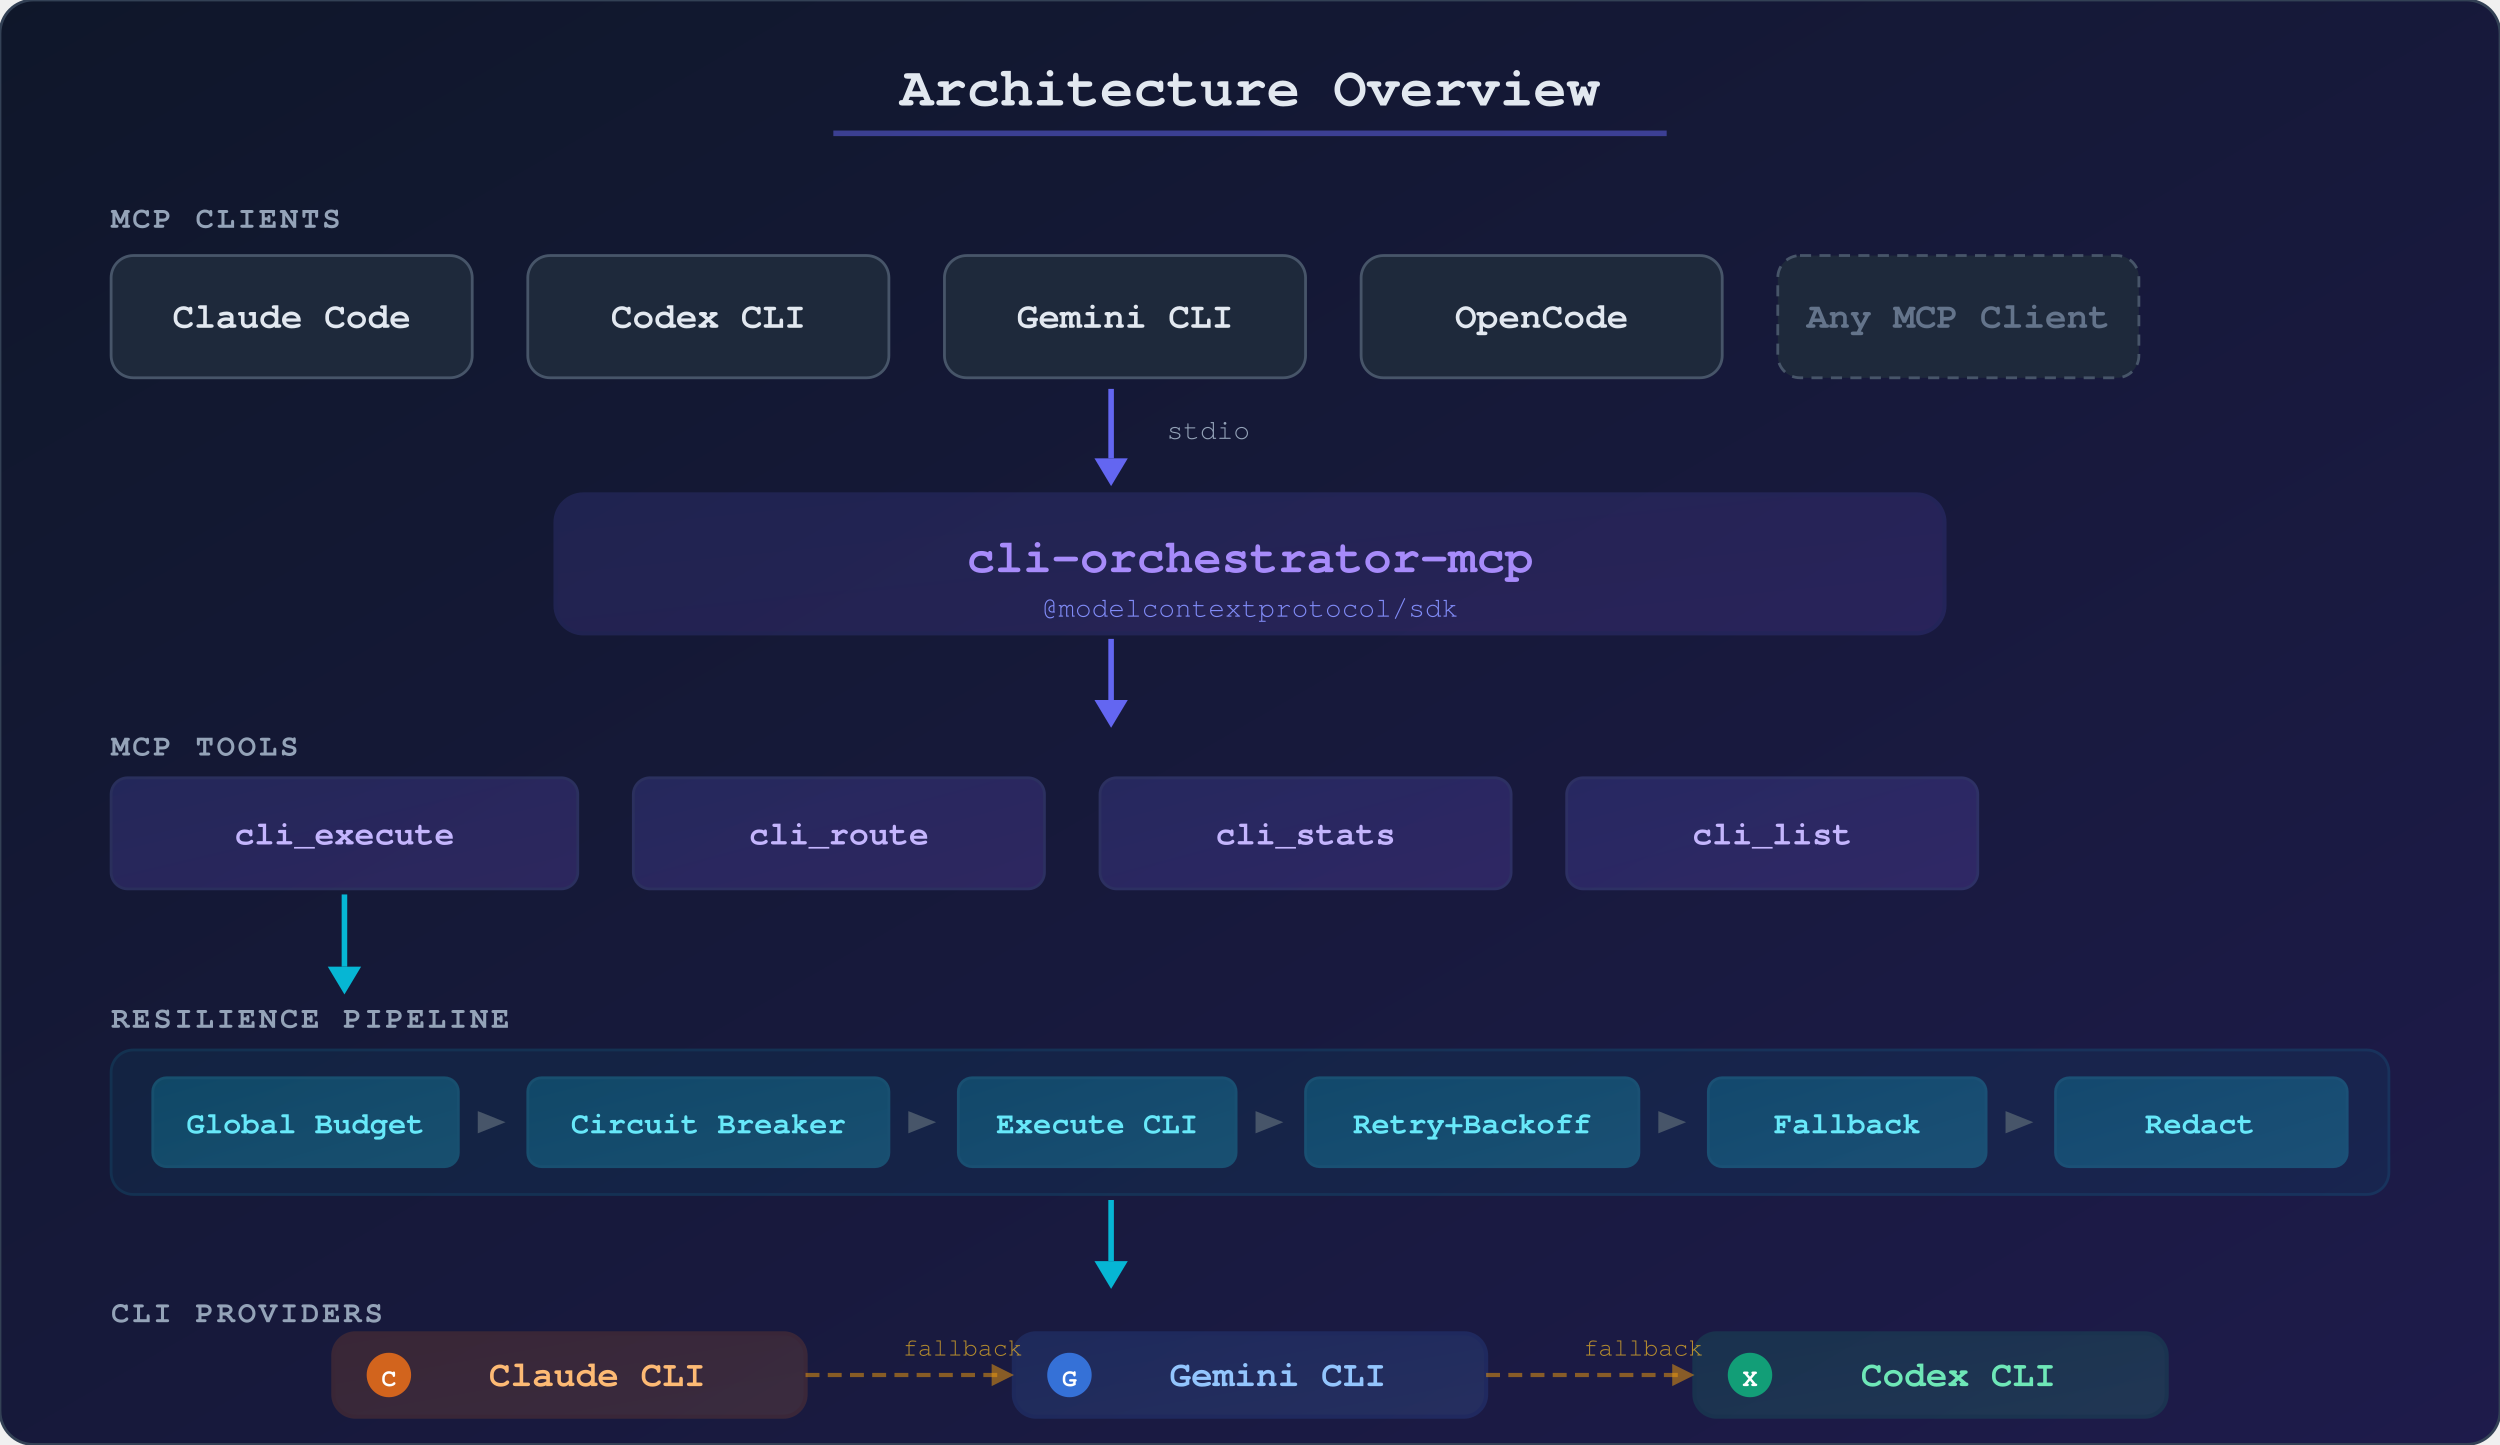
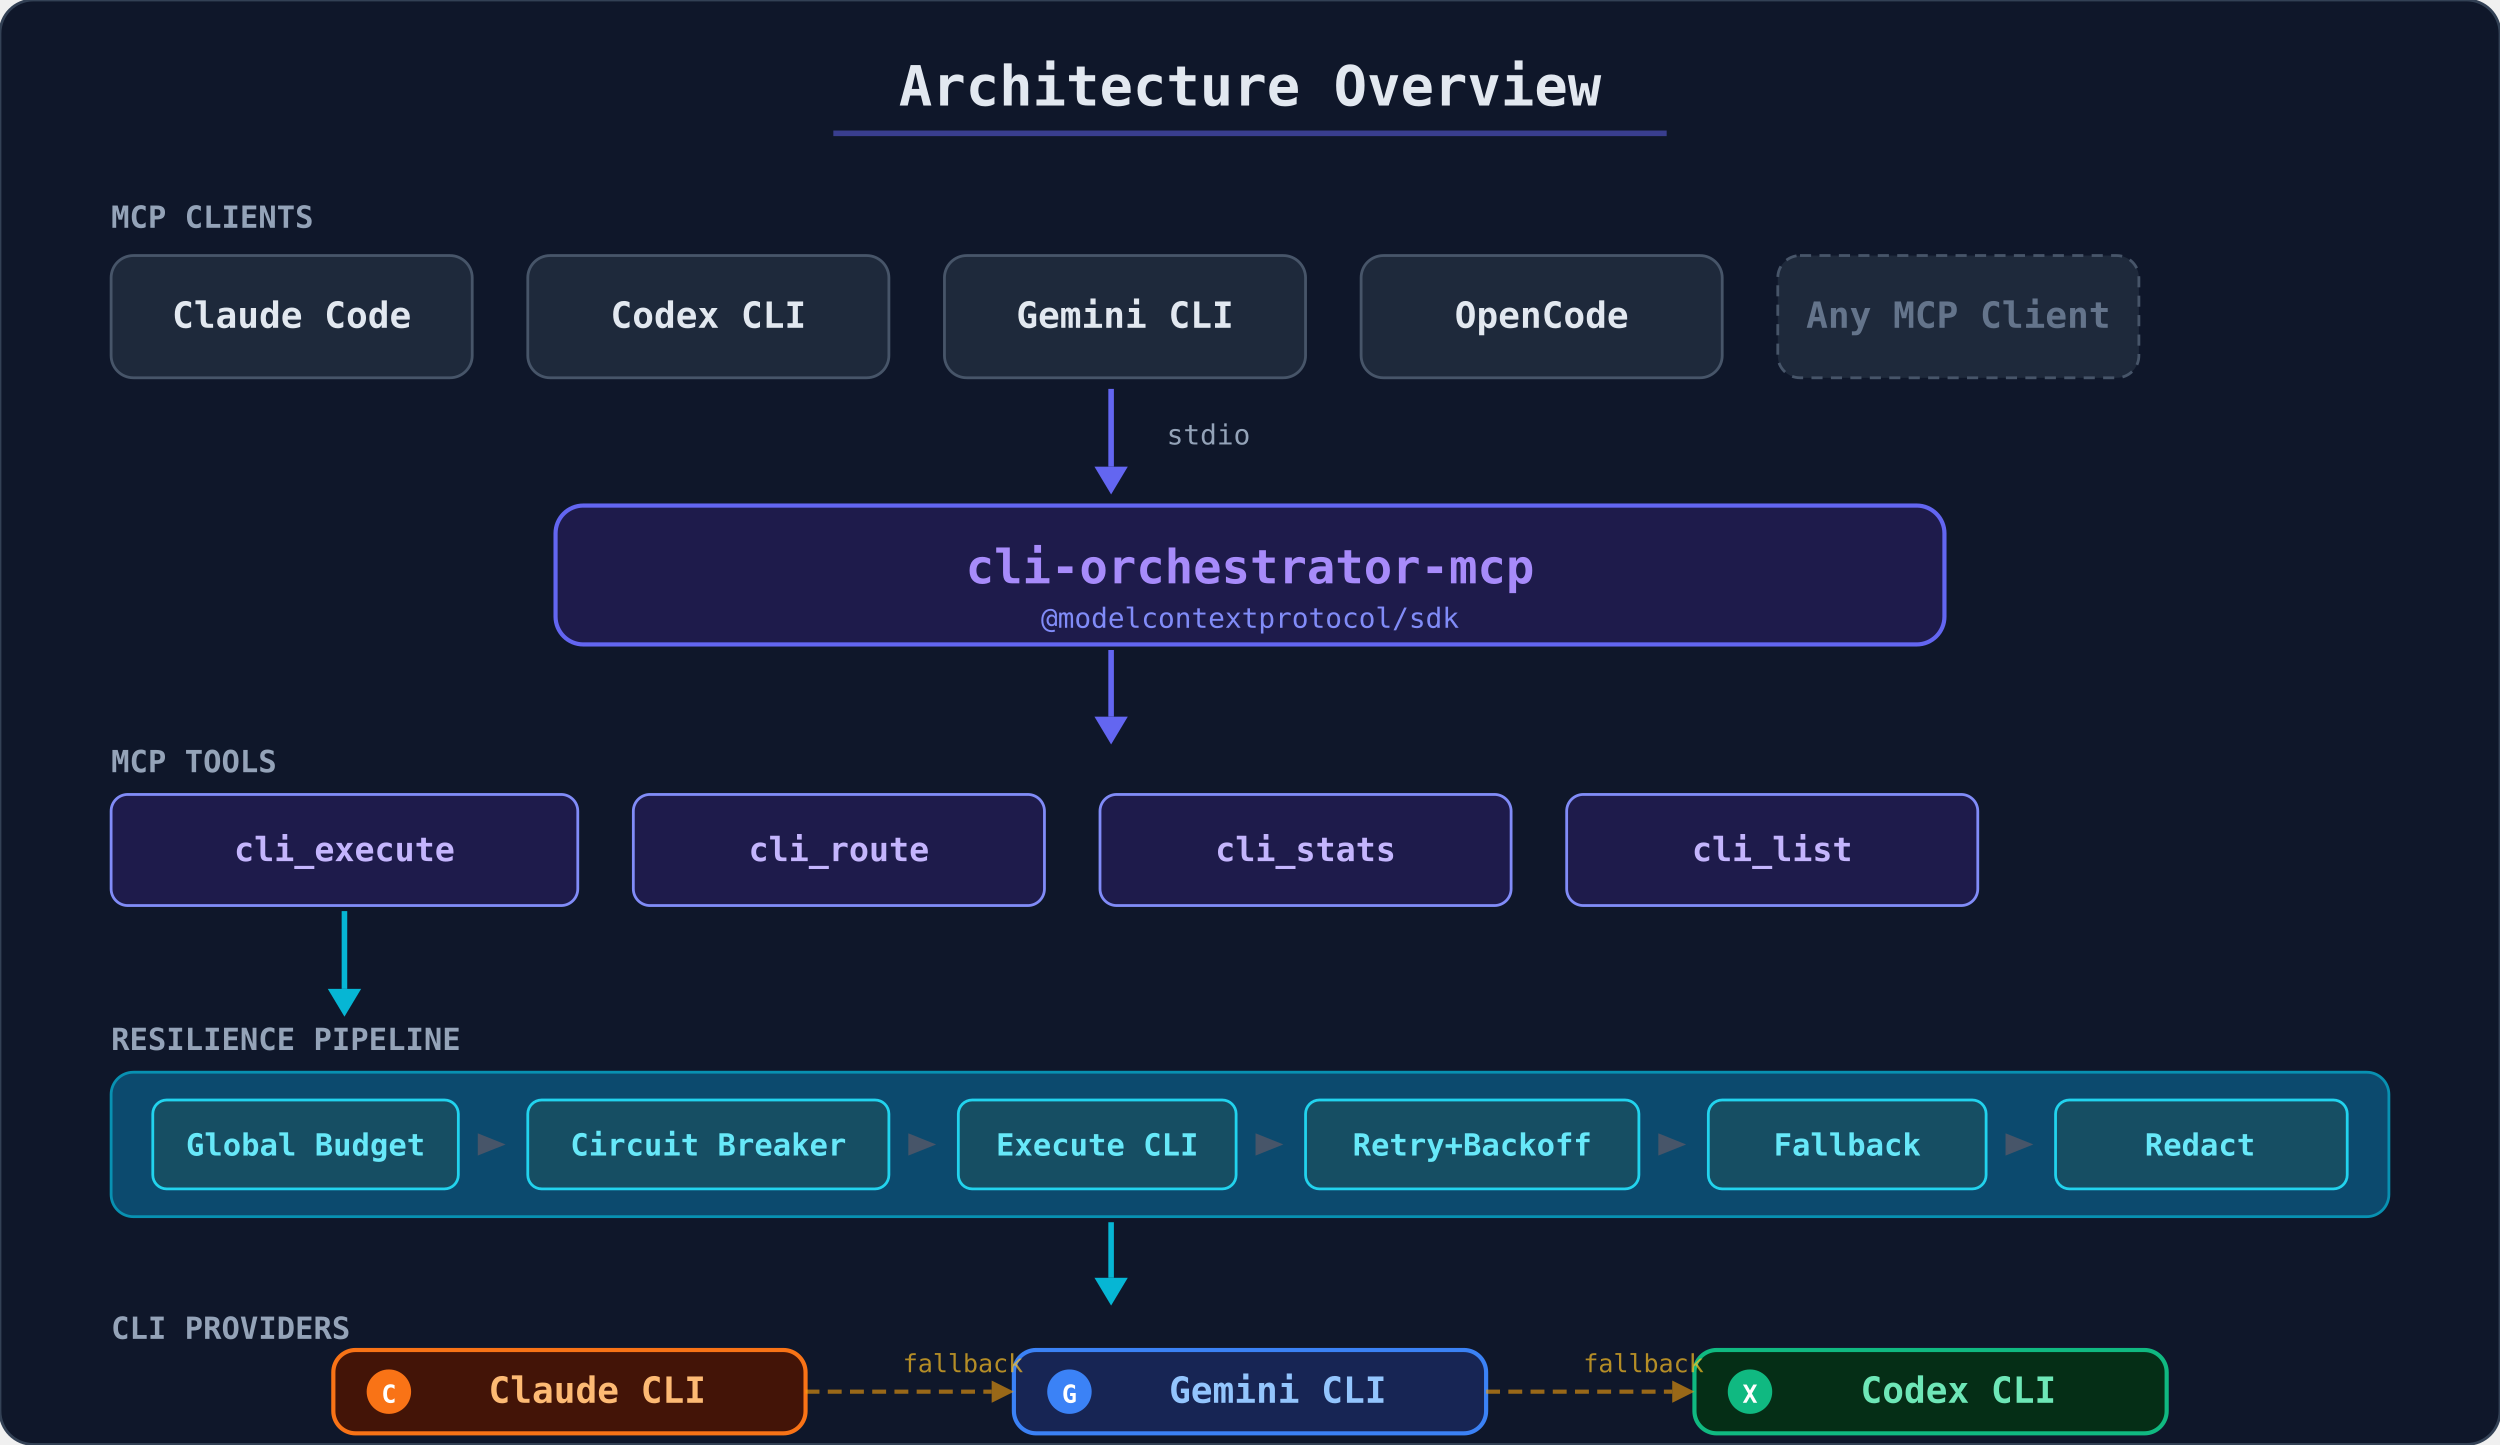
- <svg xmlns="http://www.w3.org/2000/svg" viewBox="0 0 900 520" fill="none">
-   <defs>
-     <linearGradient id="bgGrad" x1="0%" y1="0%" x2="100%" y2="100%">
-       <stop offset="0%" stop-color="#0f172a" stop-opacity="1" />
-       <stop offset="100%" stop-color="#1e1b4b" stop-opacity="1" />
-     </linearGradient>
-     <linearGradient id="purple" x1="0%" y1="0%" x2="100%" y2="100%">
-       <stop offset="0%" stop-color="#6366f1" />
-       <stop offset="100%" stop-color="#8b5cf6" />
-     </linearGradient>
-     <linearGradient id="cyan" x1="0%" y1="0%" x2="100%" y2="100%">
-       <stop offset="0%" stop-color="#06b6d4" />
-       <stop offset="100%" stop-color="#22d3ee" />
-     </linearGradient>
-     <linearGradient id="orange" x1="0%" y1="0%" x2="100%" y2="100%">
-       <stop offset="0%" stop-color="#f97316" />
-       <stop offset="100%" stop-color="#fb923c" />
-     </linearGradient>
-     <linearGradient id="blue" x1="0%" y1="0%" x2="100%" y2="100%">
-       <stop offset="0%" stop-color="#3b82f6" />
-       <stop offset="100%" stop-color="#60a5fa" />
-     </linearGradient>
-     <linearGradient id="green" x1="0%" y1="0%" x2="100%" y2="100%">
-       <stop offset="0%" stop-color="#10b981" />
-       <stop offset="100%" stop-color="#34d399" />
-     </linearGradient>
-   </defs>
-   <rect width="900" height="520" rx="12" fill="url(#bgGrad)" />
+ <svg xmlns="http://www.w3.org/2000/svg" viewBox="0 0 900 520">
+   <rect width="900" height="520" rx="12" fill="#0f172a" />
  <rect width="900" height="520" rx="12" fill="none" stroke="#334155" stroke-width="1" />
-   <text x="450" y="38" text-anchor="middle" fill="#e2e8f0" font-family="monospace, Consolas, Courier" font-size="20" font-weight="700">Architecture Overview</text>
+   <text x="450" y="38" text-anchor="middle" fill="#e2e8f0" font-family="monospace" font-size="20" font-weight="700">Architecture Overview</text>
  <line x1="300" y1="48" x2="600" y2="48" stroke="#6366f1" stroke-width="2" opacity="0.5" />
-   <text x="40" y="82" fill="#94a3b8" font-family="monospace, Consolas, Courier" font-size="11" font-weight="600" letter-spacing="1">MCP CLIENTS</text>
+   <text x="40" y="82" fill="#94a3b8" font-family="monospace" font-size="11" font-weight="600">MCP CLIENTS</text>
  <rect x="40" y="92" width="130" height="44" rx="8" fill="#1e293b" stroke="#475569" stroke-width="1" />
-   <text x="105" y="118" text-anchor="middle" fill="#e2e8f0" font-family="monospace, Consolas, Courier" font-size="13" font-weight="600">Claude Code</text>
+   <text x="105" y="118" text-anchor="middle" fill="#e2e8f0" font-family="monospace" font-size="13" font-weight="600">Claude Code</text>
  <rect x="190" y="92" width="130" height="44" rx="8" fill="#1e293b" stroke="#475569" stroke-width="1" />
-   <text x="255" y="118" text-anchor="middle" fill="#e2e8f0" font-family="monospace, Consolas, Courier" font-size="13" font-weight="600">Codex CLI</text>
+   <text x="255" y="118" text-anchor="middle" fill="#e2e8f0" font-family="monospace" font-size="13" font-weight="600">Codex CLI</text>
  <rect x="340" y="92" width="130" height="44" rx="8" fill="#1e293b" stroke="#475569" stroke-width="1" />
-   <text x="405" y="118" text-anchor="middle" fill="#e2e8f0" font-family="monospace, Consolas, Courier" font-size="13" font-weight="600">Gemini CLI</text>
+   <text x="405" y="118" text-anchor="middle" fill="#e2e8f0" font-family="monospace" font-size="13" font-weight="600">Gemini CLI</text>
  <rect x="490" y="92" width="130" height="44" rx="8" fill="#1e293b" stroke="#475569" stroke-width="1" />
-   <text x="555" y="118" text-anchor="middle" fill="#e2e8f0" font-family="monospace, Consolas, Courier" font-size="13" font-weight="600">OpenCode</text>
+   <text x="555" y="118" text-anchor="middle" fill="#e2e8f0" font-family="monospace" font-size="13" font-weight="600">OpenCode</text>
  <rect x="640" y="92" width="130" height="44" rx="8" fill="#1e293b" stroke="#475569" stroke-width="1" stroke-dasharray="4,3" />
-   <text x="705" y="118" text-anchor="middle" fill="#64748b" font-family="monospace, Consolas, Courier" font-size="13" font-weight="600">Any MCP Client</text>
-   <line x1="400" y1="140" x2="400" y2="165" stroke="#6366f1" stroke-width="2" />
-   <polygon points="394,165 400,175 406,165" fill="#6366f1" />
-   <text x="420" y="158" fill="#94a3b8" font-family="monospace, Consolas, Courier" font-size="10">stdio</text>
-   <rect x="200" y="178" width="500" height="50" rx="10" fill="url(#purple)" opacity="0.15" stroke="#6366f1" stroke-width="1.5" />
-   <text x="450" y="206" text-anchor="middle" fill="#a78bfa" font-family="monospace, Consolas, Courier" font-size="17" font-weight="700">cli-orchestrator-mcp</text>
-   <text x="450" y="222" text-anchor="middle" fill="#818cf8" font-family="monospace, Consolas, Courier" font-size="10">@modelcontextprotocol/sdk</text>
-   <line x1="400" y1="230" x2="400" y2="252" stroke="#6366f1" stroke-width="2" />
-   <polygon points="394,252 400,262 406,252" fill="#6366f1" />
-   <text x="40" y="272" fill="#94a3b8" font-family="monospace, Consolas, Courier" font-size="11" font-weight="600" letter-spacing="1">MCP TOOLS</text>
-   <rect x="40" y="280" width="168" height="40" rx="6" fill="url(#purple)" opacity="0.2" stroke="#818cf8" stroke-width="1" />
-   <text x="124" y="304" text-anchor="middle" fill="#c4b5fd" font-family="monospace, Consolas, Courier" font-size="12" font-weight="600">cli_execute</text>
-   <rect x="228" y="280" width="148" height="40" rx="6" fill="url(#purple)" opacity="0.2" stroke="#818cf8" stroke-width="1" />
-   <text x="302" y="304" text-anchor="middle" fill="#c4b5fd" font-family="monospace, Consolas, Courier" font-size="12" font-weight="600">cli_route</text>
-   <rect x="396" y="280" width="148" height="40" rx="6" fill="url(#purple)" opacity="0.2" stroke="#818cf8" stroke-width="1" />
-   <text x="470" y="304" text-anchor="middle" fill="#c4b5fd" font-family="monospace, Consolas, Courier" font-size="12" font-weight="600">cli_stats</text>
-   <rect x="564" y="280" width="148" height="40" rx="6" fill="url(#purple)" opacity="0.2" stroke="#818cf8" stroke-width="1" />
-   <text x="638" y="304" text-anchor="middle" fill="#c4b5fd" font-family="monospace, Consolas, Courier" font-size="12" font-weight="600">cli_list</text>
-   <line x1="124" y1="322" x2="124" y2="348" stroke="#06b6d4" stroke-width="2" />
-   <polygon points="118,348 124,358 130,348" fill="#06b6d4" />
-   <text x="40" y="370" fill="#94a3b8" font-family="monospace, Consolas, Courier" font-size="11" font-weight="600" letter-spacing="1">RESILIENCE PIPELINE</text>
-   <rect x="40" y="378" width="820" height="52" rx="8" fill="#0c4a6e" opacity="0.2" stroke="#0891b2" stroke-width="1" />
-   <rect x="55" y="388" width="110" height="32" rx="5" fill="url(#cyan)" opacity="0.25" stroke="#22d3ee" stroke-width="1" />
-   <text x="110" y="408" text-anchor="middle" fill="#67e8f9" font-family="monospace, Consolas, Courier" font-size="11" font-weight="600">Global Budget</text>
-   <polygon points="172,400 182,404 172,408" fill="#475569" />
-   <rect x="190" y="388" width="130" height="32" rx="5" fill="url(#cyan)" opacity="0.25" stroke="#22d3ee" stroke-width="1" />
-   <text x="255" y="408" text-anchor="middle" fill="#67e8f9" font-family="monospace, Consolas, Courier" font-size="11" font-weight="600">Circuit Breaker</text>
-   <polygon points="327,400 337,404 327,408" fill="#475569" />
-   <rect x="345" y="388" width="100" height="32" rx="5" fill="url(#cyan)" opacity="0.25" stroke="#22d3ee" stroke-width="1" />
-   <text x="395" y="408" text-anchor="middle" fill="#67e8f9" font-family="monospace, Consolas, Courier" font-size="11" font-weight="600">Execute CLI</text>
-   <polygon points="452,400 462,404 452,408" fill="#475569" />
-   <rect x="470" y="388" width="120" height="32" rx="5" fill="url(#cyan)" opacity="0.25" stroke="#22d3ee" stroke-width="1" />
-   <text x="530" y="408" text-anchor="middle" fill="#67e8f9" font-family="monospace, Consolas, Courier" font-size="11" font-weight="600">Retry+Backoff</text>
-   <polygon points="597,400 607,404 597,408" fill="#475569" />
-   <rect x="615" y="388" width="100" height="32" rx="5" fill="url(#cyan)" opacity="0.25" stroke="#22d3ee" stroke-width="1" />
-   <text x="665" y="408" text-anchor="middle" fill="#67e8f9" font-family="monospace, Consolas, Courier" font-size="11" font-weight="600">Fallback</text>
-   <polygon points="722,400 732,404 722,408" fill="#475569" />
-   <rect x="740" y="388" width="105" height="32" rx="5" fill="url(#cyan)" opacity="0.25" stroke="#22d3ee" stroke-width="1" />
-   <text x="792" y="408" text-anchor="middle" fill="#67e8f9" font-family="monospace, Consolas, Courier" font-size="11" font-weight="600">Redact</text>
-   <line x1="400" y1="432" x2="400" y2="454" stroke="#06b6d4" stroke-width="2" />
-   <polygon points="394,454 400,464 406,454" fill="#06b6d4" />
-   <text x="40" y="476" fill="#94a3b8" font-family="monospace, Consolas, Courier" font-size="11" font-weight="600" letter-spacing="1">CLI PROVIDERS</text>
-   <rect x="120" y="480" width="170" height="30" rx="8" fill="url(#orange)" opacity="0.15" stroke="#f97316" stroke-width="1.5" />
-   <circle cx="140" cy="495" r="8" fill="#f97316" opacity="0.8" />
-   <text x="140" y="499" text-anchor="middle" fill="white" font-family="monospace, Consolas, Courier" font-size="9" font-weight="bold">C</text>
-   <text x="215" y="499" text-anchor="middle" fill="#fdba74" font-family="monospace, Consolas, Courier" font-size="13" font-weight="600">Claude CLI</text>
-   <rect x="365" y="480" width="170" height="30" rx="8" fill="url(#blue)" opacity="0.15" stroke="#3b82f6" stroke-width="1.5" />
-   <circle cx="385" cy="495" r="8" fill="#3b82f6" opacity="0.8" />
-   <text x="385" y="499" text-anchor="middle" fill="white" font-family="monospace, Consolas, Courier" font-size="9" font-weight="bold">G</text>
-   <text x="460" y="499" text-anchor="middle" fill="#93c5fd" font-family="monospace, Consolas, Courier" font-size="13" font-weight="600">Gemini CLI</text>
-   <rect x="610" y="480" width="170" height="30" rx="8" fill="url(#green)" opacity="0.15" stroke="#10b981" stroke-width="1.5" />
-   <circle cx="630" cy="495" r="8" fill="#10b981" opacity="0.8" />
-   <text x="630" y="499" text-anchor="middle" fill="white" font-family="monospace, Consolas, Courier" font-size="9" font-weight="bold">X</text>
-   <text x="705" y="499" text-anchor="middle" fill="#6ee7b7" font-family="monospace, Consolas, Courier" font-size="13" font-weight="600">Codex CLI</text>
-   <line x1="290" y1="495" x2="360" y2="495" stroke="#f59e0b" stroke-width="1.5" stroke-dasharray="5,3" opacity="0.5" />
-   <polygon points="357,491 365,495 357,499" fill="#f59e0b" opacity="0.5" />
-   <line x1="535" y1="495" x2="605" y2="495" stroke="#f59e0b" stroke-width="1.5" stroke-dasharray="5,3" opacity="0.5" />
-   <polygon points="602,491 610,495 602,499" fill="#f59e0b" opacity="0.5" />
-   <text x="325" y="488" fill="#fbbf24" font-family="monospace, Consolas, Courier" font-size="9" opacity="0.7">fallback</text>
-   <text x="570" y="488" fill="#fbbf24" font-family="monospace, Consolas, Courier" font-size="9" opacity="0.7">fallback</text>
+   <text x="705" y="118" text-anchor="middle" fill="#64748b" font-family="monospace" font-size="13" font-weight="600">Any MCP Client</text>
+   <line x1="400" y1="140" x2="400" y2="168" stroke="#6366f1" stroke-width="2" />
+   <polygon points="394,168 400,178 406,168" fill="#6366f1" />
+   <text x="420" y="160" fill="#94a3b8" font-family="monospace" font-size="10">stdio</text>
+   <rect x="200" y="182" width="500" height="50" rx="10" fill="#1e1b4b" stroke="#6366f1" stroke-width="1.5" />
+   <text x="450" y="210" text-anchor="middle" fill="#a78bfa" font-family="monospace" font-size="17" font-weight="700">cli-orchestrator-mcp</text>
+   <text x="450" y="226" text-anchor="middle" fill="#818cf8" font-family="monospace" font-size="10">@modelcontextprotocol/sdk</text>
+   <line x1="400" y1="234" x2="400" y2="258" stroke="#6366f1" stroke-width="2" />
+   <polygon points="394,258 400,268 406,258" fill="#6366f1" />
+   <text x="40" y="278" fill="#94a3b8" font-family="monospace" font-size="11" font-weight="600">MCP TOOLS</text>
+   <rect x="40" y="286" width="168" height="40" rx="6" fill="#1e1b4b" stroke="#818cf8" stroke-width="1" />
+   <text x="124" y="310" text-anchor="middle" fill="#c4b5fd" font-family="monospace" font-size="12" font-weight="600">cli_execute</text>
+   <rect x="228" y="286" width="148" height="40" rx="6" fill="#1e1b4b" stroke="#818cf8" stroke-width="1" />
+   <text x="302" y="310" text-anchor="middle" fill="#c4b5fd" font-family="monospace" font-size="12" font-weight="600">cli_route</text>
+   <rect x="396" y="286" width="148" height="40" rx="6" fill="#1e1b4b" stroke="#818cf8" stroke-width="1" />
+   <text x="470" y="310" text-anchor="middle" fill="#c4b5fd" font-family="monospace" font-size="12" font-weight="600">cli_stats</text>
+   <rect x="564" y="286" width="148" height="40" rx="6" fill="#1e1b4b" stroke="#818cf8" stroke-width="1" />
+   <text x="638" y="310" text-anchor="middle" fill="#c4b5fd" font-family="monospace" font-size="12" font-weight="600">cli_list</text>
+   <line x1="124" y1="328" x2="124" y2="356" stroke="#06b6d4" stroke-width="2" />
+   <polygon points="118,356 124,366 130,356" fill="#06b6d4" />
+   <text x="40" y="378" fill="#94a3b8" font-family="monospace" font-size="11" font-weight="600">RESILIENCE PIPELINE</text>
+   <rect x="40" y="386" width="820" height="52" rx="8" fill="#0c4a6e" stroke="#0891b2" stroke-width="1" />
+   <rect x="55" y="396" width="110" height="32" rx="5" fill="#164e63" stroke="#22d3ee" stroke-width="1" />
+   <text x="110" y="416" text-anchor="middle" fill="#67e8f9" font-family="monospace" font-size="11" font-weight="600">Global Budget</text>
+   <polygon points="172,408 182,412 172,416" fill="#475569" />
+   <rect x="190" y="396" width="130" height="32" rx="5" fill="#164e63" stroke="#22d3ee" stroke-width="1" />
+   <text x="255" y="416" text-anchor="middle" fill="#67e8f9" font-family="monospace" font-size="11" font-weight="600">Circuit Breaker</text>
+   <polygon points="327,408 337,412 327,416" fill="#475569" />
+   <rect x="345" y="396" width="100" height="32" rx="5" fill="#164e63" stroke="#22d3ee" stroke-width="1" />
+   <text x="395" y="416" text-anchor="middle" fill="#67e8f9" font-family="monospace" font-size="11" font-weight="600">Execute CLI</text>
+   <polygon points="452,408 462,412 452,416" fill="#475569" />
+   <rect x="470" y="396" width="120" height="32" rx="5" fill="#164e63" stroke="#22d3ee" stroke-width="1" />
+   <text x="530" y="416" text-anchor="middle" fill="#67e8f9" font-family="monospace" font-size="11" font-weight="600">Retry+Backoff</text>
+   <polygon points="597,408 607,412 597,416" fill="#475569" />
+   <rect x="615" y="396" width="100" height="32" rx="5" fill="#164e63" stroke="#22d3ee" stroke-width="1" />
+   <text x="665" y="416" text-anchor="middle" fill="#67e8f9" font-family="monospace" font-size="11" font-weight="600">Fallback</text>
+   <polygon points="722,408 732,412 722,416" fill="#475569" />
+   <rect x="740" y="396" width="105" height="32" rx="5" fill="#164e63" stroke="#22d3ee" stroke-width="1" />
+   <text x="792" y="416" text-anchor="middle" fill="#67e8f9" font-family="monospace" font-size="11" font-weight="600">Redact</text>
+   <line x1="400" y1="440" x2="400" y2="460" stroke="#06b6d4" stroke-width="2" />
+   <polygon points="394,460 400,470 406,460" fill="#06b6d4" />
+   <text x="40" y="482" fill="#94a3b8" font-family="monospace" font-size="11" font-weight="600">CLI PROVIDERS</text>
+   <rect x="120" y="486" width="170" height="30" rx="8" fill="#431407" stroke="#f97316" stroke-width="1.5" />
+   <circle cx="140" cy="501" r="8" fill="#f97316" />
+   <text x="140" y="505" text-anchor="middle" fill="white" font-family="monospace" font-size="9" font-weight="bold">C</text>
+   <text x="215" y="505" text-anchor="middle" fill="#fdba74" font-family="monospace" font-size="13" font-weight="600">Claude CLI</text>
+   <rect x="365" y="486" width="170" height="30" rx="8" fill="#172554" stroke="#3b82f6" stroke-width="1.5" />
+   <circle cx="385" cy="501" r="8" fill="#3b82f6" />
+   <text x="385" y="505" text-anchor="middle" fill="white" font-family="monospace" font-size="9" font-weight="bold">G</text>
+   <text x="460" y="505" text-anchor="middle" fill="#93c5fd" font-family="monospace" font-size="13" font-weight="600">Gemini CLI</text>
+   <rect x="610" y="486" width="170" height="30" rx="8" fill="#052e16" stroke="#10b981" stroke-width="1.5" />
+   <circle cx="630" cy="501" r="8" fill="#10b981" />
+   <text x="630" y="505" text-anchor="middle" fill="white" font-family="monospace" font-size="9" font-weight="bold">X</text>
+   <text x="705" y="505" text-anchor="middle" fill="#6ee7b7" font-family="monospace" font-size="13" font-weight="600">Codex CLI</text>
+   <line x1="290" y1="501" x2="357" y2="501" stroke="#f59e0b" stroke-width="1.5" stroke-dasharray="5,3" opacity="0.6" />
+   <polygon points="357,497 365,501 357,505" fill="#f59e0b" opacity="0.6" />
+   <line x1="535" y1="501" x2="602" y2="501" stroke="#f59e0b" stroke-width="1.5" stroke-dasharray="5,3" opacity="0.6" />
+   <polygon points="602,497 610,501 602,505" fill="#f59e0b" opacity="0.6" />
+   <text x="325" y="494" fill="#fbbf24" font-family="monospace" font-size="9" opacity="0.7">fallback</text>
+   <text x="570" y="494" fill="#fbbf24" font-family="monospace" font-size="9" opacity="0.7">fallback</text>
</svg>
